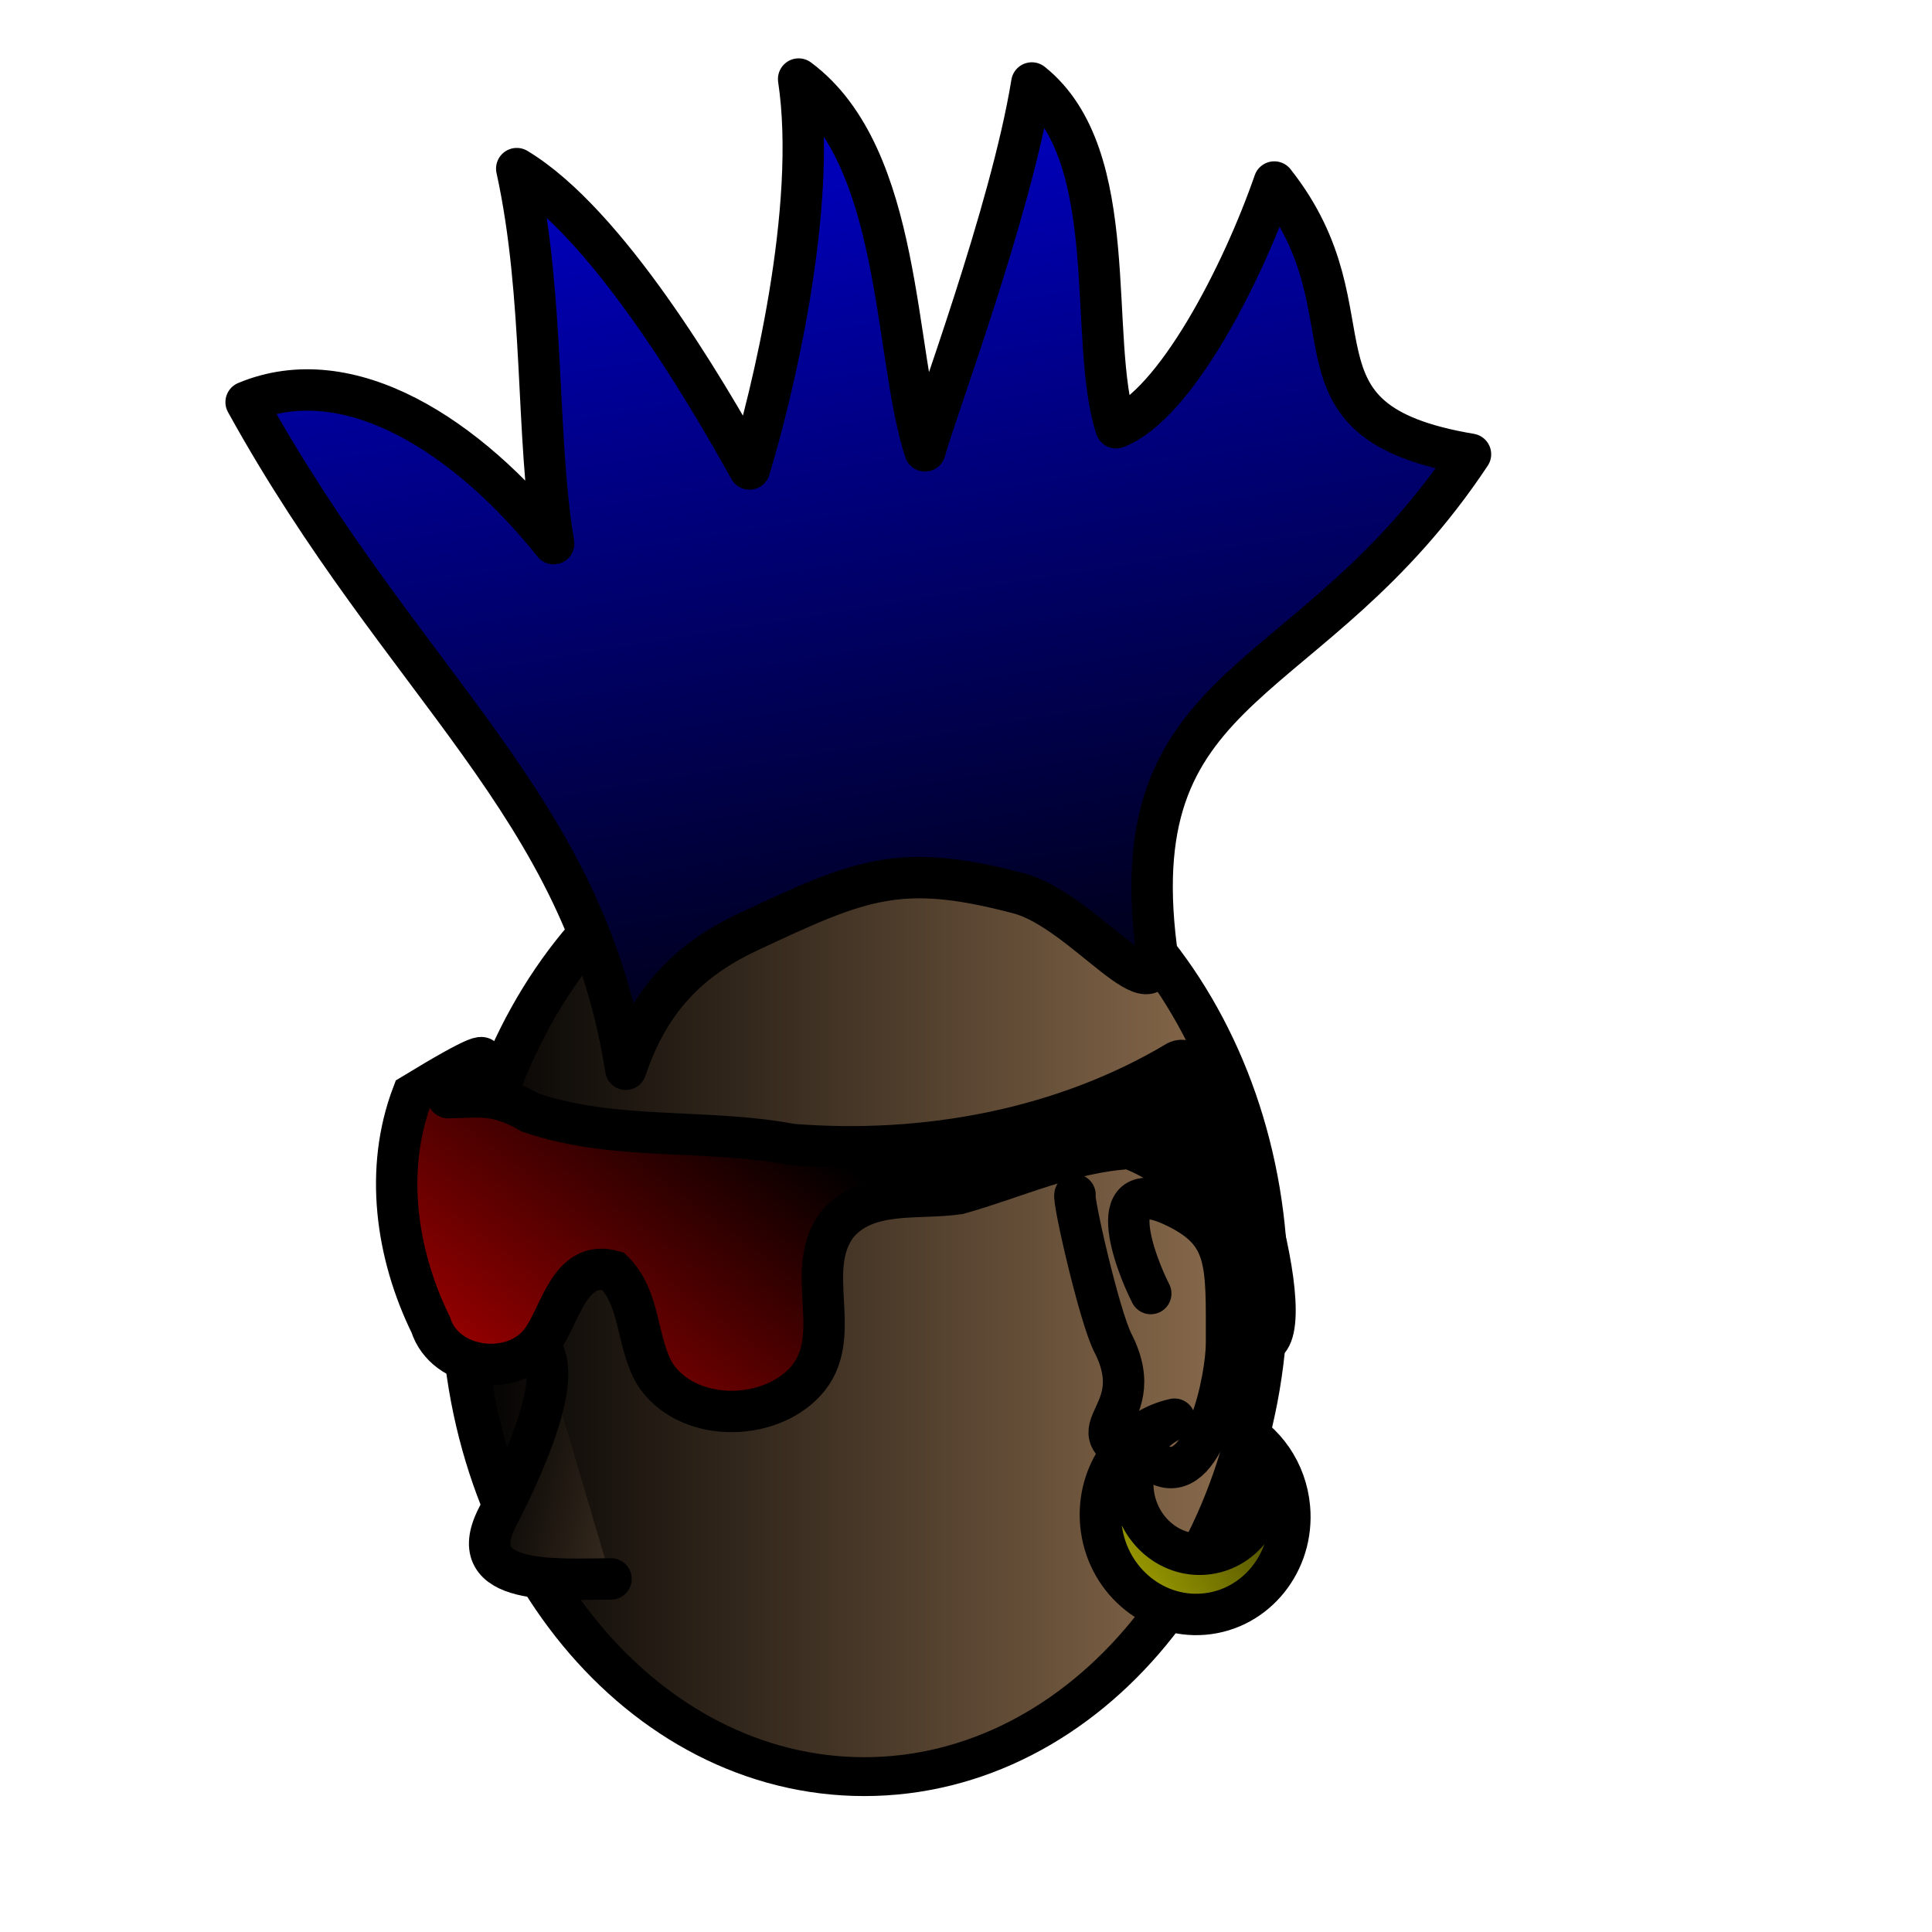
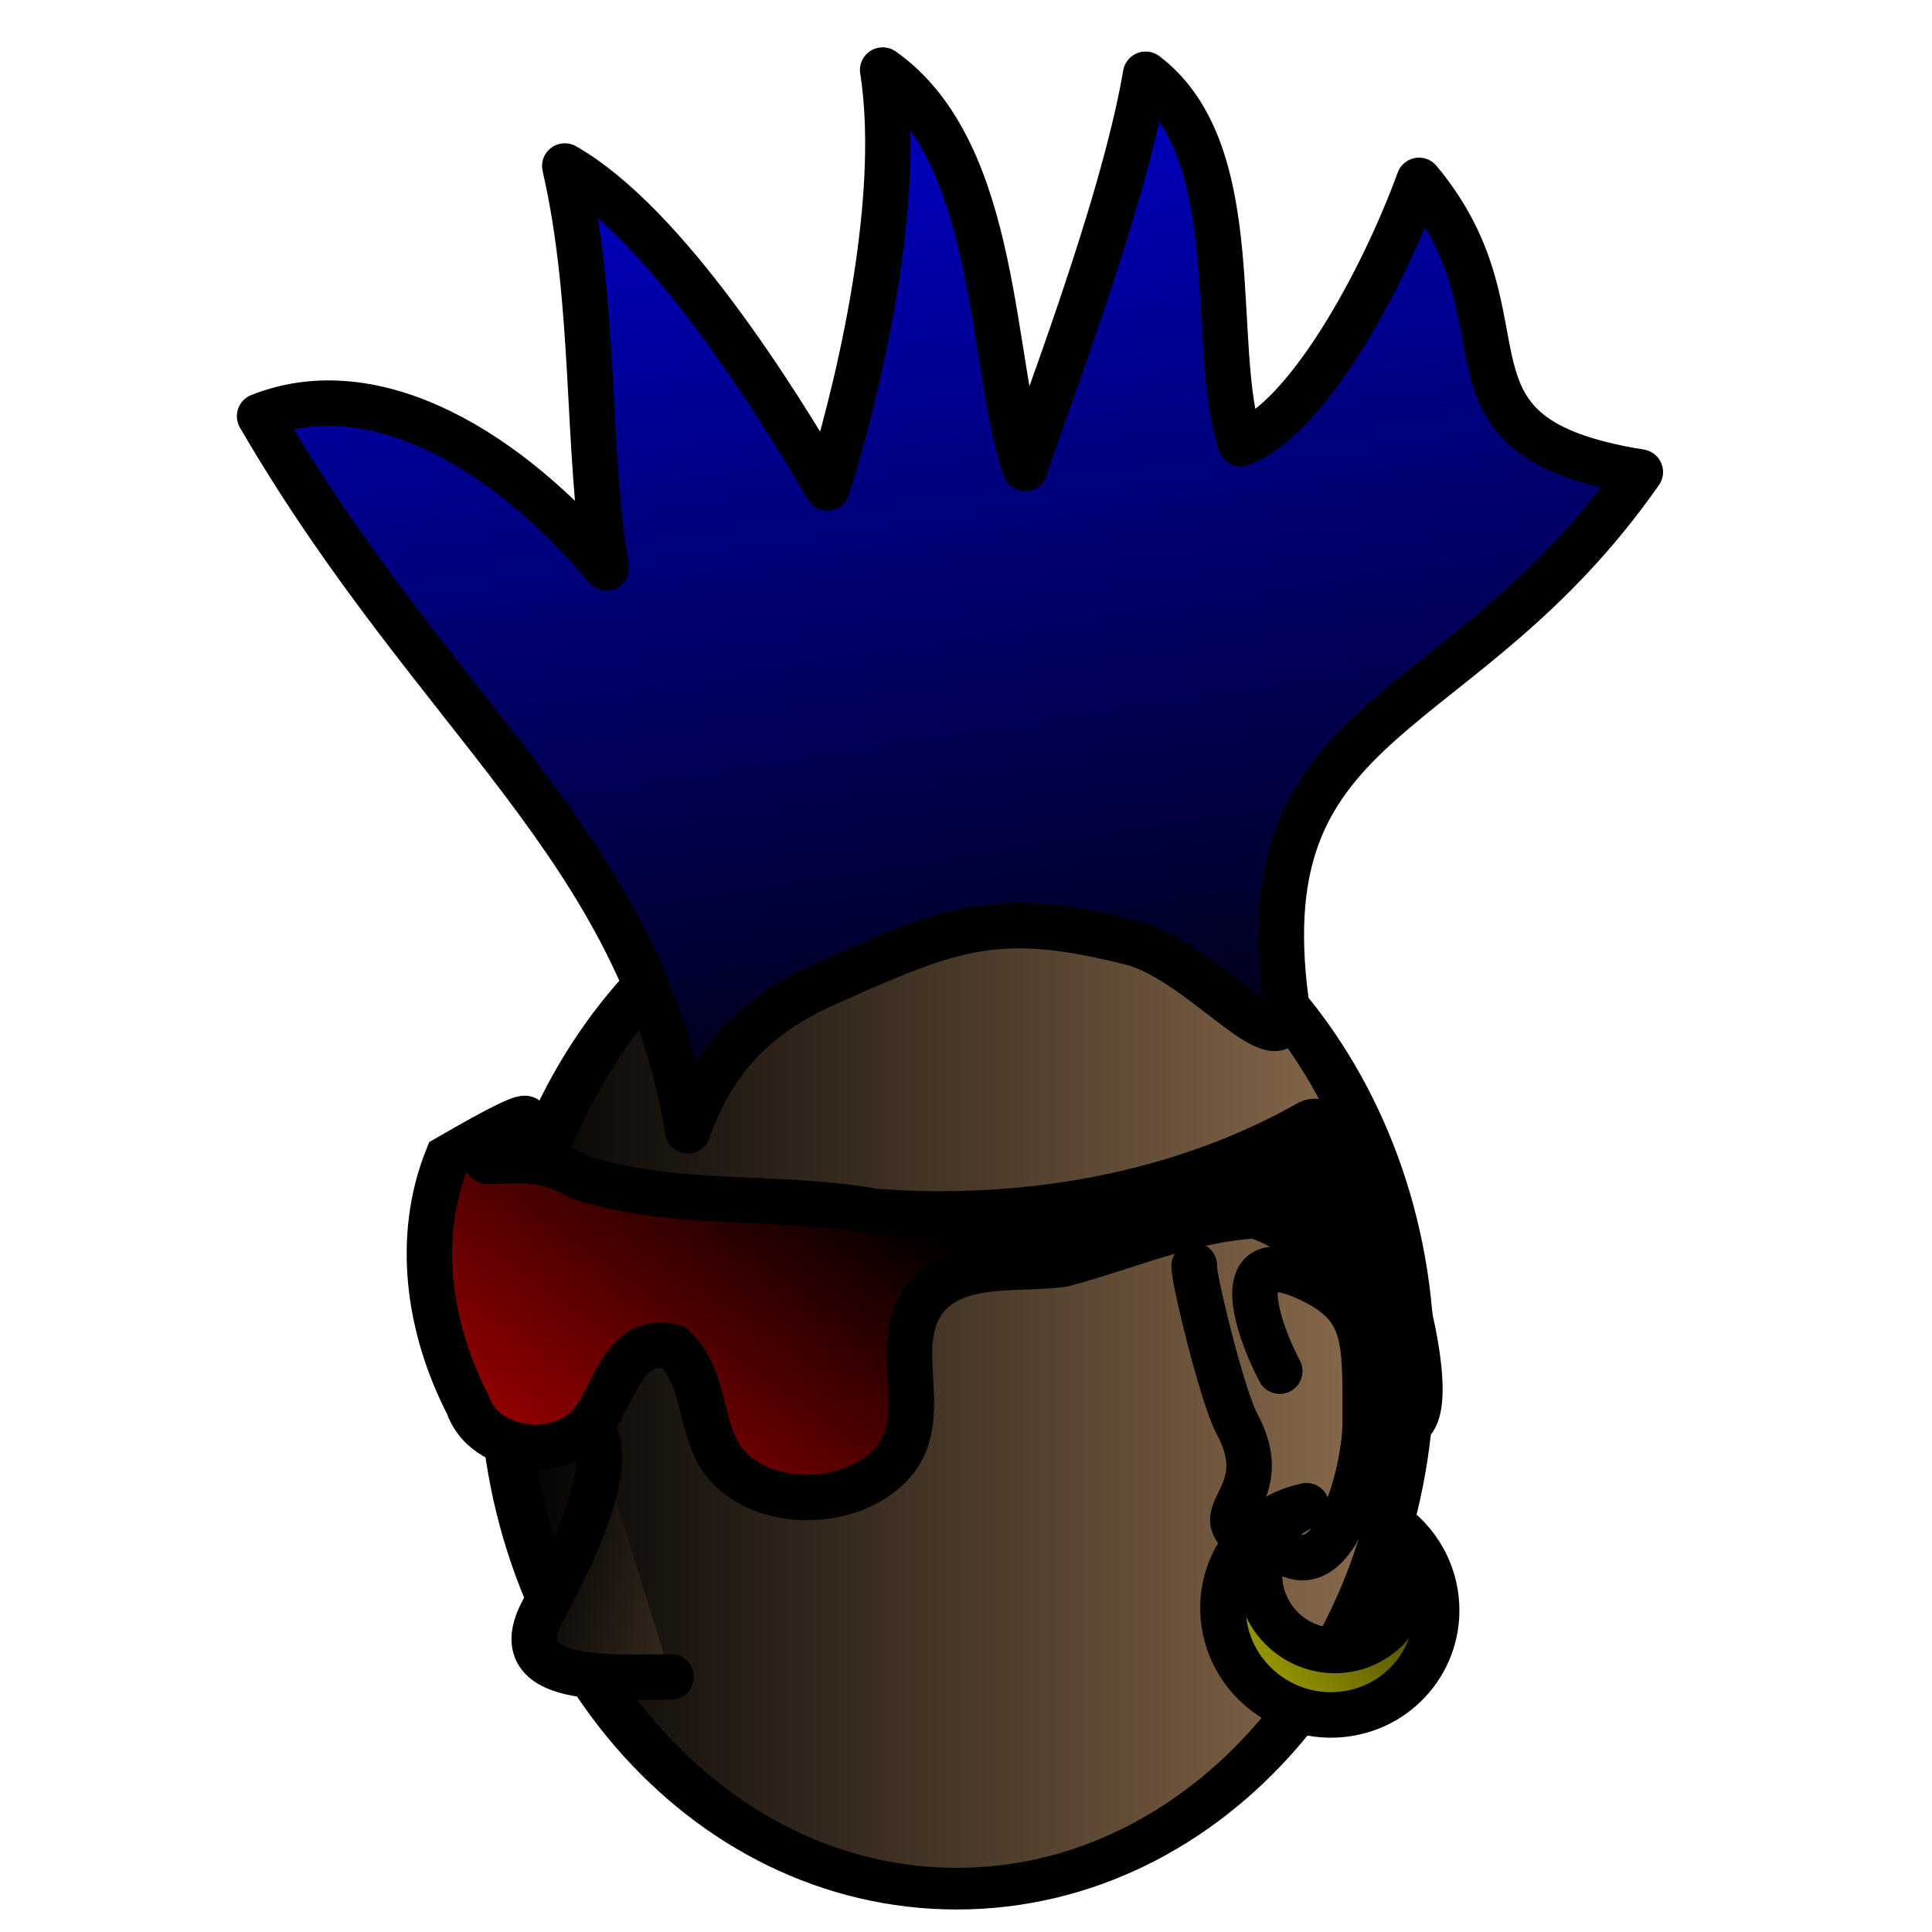
- <svg xmlns="http://www.w3.org/2000/svg" xmlns:xlink="http://www.w3.org/1999/xlink" width="700pt" height="700pt" id="svg36220" version="1.0">
+ <svg xmlns="http://www.w3.org/2000/svg" xmlns:xlink="http://www.w3.org/1999/xlink" width="100" height="100" id="svg36220" version="1.0">
  <defs id="defs36222">
    <linearGradient id="linearGradient4087">
      <stop style="stop-color:#000000;stop-opacity:1;" offset="0" id="stop4089" />
      <stop style="stop-color:#c0c000;stop-opacity:1;" offset="1" id="stop4091" />
    </linearGradient>
    <linearGradient id="linearGradient4071">
      <stop style="stop-color:#000000;stop-opacity:1;" offset="0" id="stop4073" />
      <stop style="stop-color:#c00000;stop-opacity:1;" offset="1" id="stop4075" />
    </linearGradient>
    <linearGradient id="linearGradient2977">
      <stop style="stop-color:black;stop-opacity:1;" offset="0" id="stop2979" />
      <stop style="stop-color:lime;stop-opacity:1;" offset="1" id="stop2981" />
    </linearGradient>
    <linearGradient id="linearGradient2908">
      <stop style="stop-color:#000000;stop-opacity:1;" offset="0" id="stop2910" />
      <stop style="stop-color:#0000c0;stop-opacity:1;" offset="1" id="stop2912" />
    </linearGradient>
    <linearGradient id="linearGradient3099">
      <stop style="stop-color:#000000;stop-opacity:1;" offset="0" id="stop3101" />
      <stop style="stop-color:#907050;stop-opacity:1;" offset="1" id="stop3103" />
    </linearGradient>
    <linearGradient xlink:href="#linearGradient3099" id="linearGradient3105" x1="721.622" y1="220.042" x2="586.808" y2="554.597" gradientUnits="userSpaceOnUse" />
    <linearGradient xlink:href="#linearGradient3099" id="linearGradient2366" gradientUnits="userSpaceOnUse" x1="721.622" y1="220.042" x2="541.266" y2="599.38" />
-     <linearGradient xlink:href="#linearGradient2908" id="linearGradient2914" x1="439.211" y1="778.758" x2="358.421" y2="144.516" gradientUnits="userSpaceOnUse" gradientTransform="matrix(0.597709,0,0,0.768403,155.2065,-45.70692)" />
+     <linearGradient xlink:href="#linearGradient2908" id="linearGradient2914" x1="439.211" y1="778.758" x2="358.421" y2="144.516" gradientUnits="userSpaceOnUse" gradientTransform="matrix(7.221618e-2,0,0,8.8197988e-2,17.82493,-6.002515)" />
    <linearGradient xlink:href="#linearGradient3099" id="linearGradient2975" x1="432.667" y1="411.333" x2="634.667" y2="478" gradientUnits="userSpaceOnUse" gradientTransform="matrix(-0.709936,-0.341975,-0.306873,0.712922,1841.67,361.9192)" />
    <linearGradient xlink:href="#linearGradient2977" id="linearGradient2983" x1="266.054" y1="588.673" x2="548.098" y2="789.982" gradientUnits="userSpaceOnUse" gradientTransform="matrix(-0.709936,-0.341975,-0.306873,0.712922,1841.67,361.9192)" />
    <linearGradient xlink:href="#linearGradient2977" id="linearGradient2993" x1="86.189" y1="245.658" x2="192.446" y2="150.666" gradientUnits="userSpaceOnUse" gradientTransform="matrix(-0.792969,0.478177,0.501923,0.829668,1342.988,-121.9422)" />
    <linearGradient xlink:href="#linearGradient3099" id="linearGradient4056" x1="156.278" y1="889.142" x2="588.542" y2="889.142" gradientUnits="userSpaceOnUse" />
-     <linearGradient xlink:href="#linearGradient4071" id="linearGradient4077" x1="313.562" y1="578.415" x2="153.285" y2="785.553" gradientUnits="userSpaceOnUse" gradientTransform="matrix(0.914953,0,0,0.894418,44.07221,-13.58629)" />
+     <linearGradient xlink:href="#linearGradient4071" id="linearGradient4077" x1="313.562" y1="578.415" x2="153.285" y2="785.553" gradientUnits="userSpaceOnUse" gradientTransform="matrix(0.1105461,0,0,0.1026621,4.397505,-2.315673)" />
    <linearGradient xlink:href="#linearGradient4087" id="linearGradient4093" x1="408.667" y1="841.667" x2="524.667" y2="841.667" gradientUnits="userSpaceOnUse" />
-     <linearGradient xlink:href="#linearGradient4087" id="linearGradient4098" gradientUnits="userSpaceOnUse" x1="563.045" y1="790.13" x2="393.396" y2="883.638" gradientTransform="matrix(0.911511,-7.75182e-2,7.929804e-2,0.891052,85.25759,18.45794)" />
-     <linearGradient xlink:href="#linearGradient3099" id="linearGradient4106" x1="192.93" y1="788.826" x2="404.993" y2="835.966" gradientUnits="userSpaceOnUse" gradientTransform="matrix(0.914953,0,0,0.894418,52.69838,3.278923)" />
+     <linearGradient xlink:href="#linearGradient4087" id="linearGradient4098" gradientUnits="userSpaceOnUse" x1="563.045" y1="790.13" x2="393.396" y2="883.638" gradientTransform="matrix(0.1101303,-8.8976088e-3,9.580919e-3,0.1022758,9.373591,1.362389)" />
+     <linearGradient xlink:href="#linearGradient3099" id="linearGradient4106" x1="192.93" y1="788.826" x2="404.993" y2="835.966" gradientUnits="userSpaceOnUse" gradientTransform="matrix(0.1105461,0,0,0.1026621,5.43973,-0.3798724)" />
  </defs>
  <g id="layer1">
-     <path style="fill:url(#linearGradient4056);fill-opacity:1;stroke:#000000;stroke-width:23.285;stroke-linecap:round;stroke-linejoin:round;stroke-miterlimit:4;stroke-dasharray:none;stroke-opacity:1" id="path3173" d="M 584.542 889.142 A 212.132 292.271 0 1 1  160.278,889.142 A 212.132 292.271 0 1 1  584.542 889.142 z" transform="matrix(0.914876,0,0,0.806401,76.82154,-94.4169)" />
-     <path style="fill:url(#linearGradient2914);fill-opacity:1;fill-rule:evenodd;stroke:#000000;stroke-width:20;stroke-linecap:round;stroke-linejoin:round;stroke-miterlimit:4;stroke-dasharray:none;stroke-opacity:1" d="M 302.31,516.556 C 282.588,388.817 194.833,331.785 118.899,194.266 C 168.903,173.397 226.18,210.955 267.467,262.633 C 258.766,210.828 263.287,143.599 249.639,81.46 C 293.204,107.619 340.559,187.75 362.074,226.587 C 372.664,191.751 395.218,100.682 385.816,38.189 C 436.29,75.714 431.589,171.39 446.849,217.814 C 451.376,200.417 488.241,102.94 498.471,40.09 C 542.78,75.493 525.096,163.657 539.16,206.648 C 567.634,195.721 600.011,132.914 615.597,87.936 C 666.963,152.965 615.037,203.404 710.384,219.449 C 633.608,335.114 541.922,325.345 558.554,457.643 C 560.891,494.533 523.789,439.956 492.228,431.604 C 434.645,416.365 415.828,424.684 361.49,450.155 C 333.106,463.46 313.61,482.83 302.31,516.556 z " id="path2899" />
-     <path style="fill:url(#linearGradient4077);fill-opacity:1;fill-rule:evenodd;stroke:#000000;stroke-width:20;stroke-linecap:butt;stroke-linejoin:miter;stroke-miterlimit:4;stroke-dasharray:none;stroke-opacity:1" d="M 199.345,528.698 C 266.523,487.819 211.702,530.286 216.614,530.267 C 230.581,530.215 239.28,527.559 256.038,537.427 C 296.74,551.386 340.731,544.959 382.539,552.893 C 446.77,557.982 513.459,545.825 568.819,512.74 C 588.382,503.747 627.566,631.215 612.635,647.601 C 599.92,662.053 605.095,576.46 545.551,554.8 C 516.769,556.484 490.425,568.988 463.164,576.652 C 443.372,579.595 418.599,574.438 404.319,591.702 C 387.59,614.285 408.723,646.081 388.964,667.543 C 370.433,687.433 331.16,687.131 316.158,663.383 C 307.298,647.809 309.629,627.347 296.217,614.062 C 274.787,608.025 270.757,635.867 261.28,648.145 C 247.679,665.775 215.021,661.65 208.093,639.984 C 191.315,605.729 185.592,564.899 199.345,528.698 z " id="path4058" />
-     <path style="fill:url(#linearGradient4106);fill-opacity:1;fill-rule:evenodd;stroke:#000000;stroke-width:20;stroke-linecap:round;stroke-linejoin:round;stroke-miterlimit:4;stroke-dasharray:none;stroke-opacity:1" d="M 263.138,654.712 C 270.003,673.114 249.469,714.955 240.264,732.952 C 222.905,766.889 270.503,762.766 295.161,762.766" id="path4079" />
-     <path style="fill:none;fill-opacity:0.75;fill-rule:evenodd;stroke:#000000;stroke-width:0.937px;stroke-linecap:butt;stroke-linejoin:miter;stroke-opacity:1" d="M 936.02,941.499 C 935.555,942.43 936.02,943.582 936.02,941.499 z " id="path4081" />
-     <path style="fill:none;fill-opacity:0.75;fill-rule:evenodd;stroke:#000000;stroke-width:20;stroke-linecap:round;stroke-linejoin:round;stroke-miterlimit:4;stroke-dasharray:none;stroke-opacity:1" d="M 519.324,577.196 C 518.198,579.398 531.067,635.931 537.624,648.75 C 557.996,688.579 507.764,690.697 562.022,708.377 C 582.178,714.945 592.521,666.043 592.521,648.75 C 592.521,610.081 593.833,595.726 568.122,583.159 C 531.268,565.146 548.308,610.01 555.923,624.899" id="path4083" />
-     <path style="fill:url(#linearGradient4098);fill-opacity:1;stroke:#000000;stroke-width:20;stroke-linecap:round;stroke-linejoin:round;stroke-miterlimit:4;stroke-dasharray:none;stroke-opacity:1" d="M 567.383,685.592 C 545.227,690.474 529.633,711.935 531.785,736.118 C 534.12,762.351 556.433,781.914 581.591,779.774 C 606.749,777.635 625.271,754.599 622.936,728.367 C 621.371,710.781 610.846,696.208 596.486,689.149 C 604.34,694.685 609.872,703.794 610.82,714.443 C 612.47,732.989 599.591,749.262 582.079,750.751 C 564.567,752.24 549.006,738.386 547.356,719.84 C 545.994,704.54 554.525,690.77 567.383,685.592 z " id="path4085" />
+     <path style="fill:url(#linearGradient4056);fill-opacity:1;stroke:#000000;stroke-width:23.285;stroke-linecap:round;stroke-linejoin:round;stroke-miterlimit:4;stroke-dasharray:none;stroke-opacity:1" id="path3173" d="M 584.542,889.142 A 212.132,292.271 0 1 1 160.278,889.142 A 212.132,292.271 0 1 1 584.542,889.142 z" transform="matrix(0.1105368,0,0,9.2559436e-2,8.35432,-11.59348)" />
+     <path style="fill:url(#linearGradient2914);fill-opacity:1;fill-rule:evenodd;stroke:#000000;stroke-width:2.355;stroke-linecap:round;stroke-linejoin:round;stroke-miterlimit:4;stroke-dasharray:none;stroke-opacity:1" d="M 35.598,58.534 C 33.215,43.873 22.613,37.326 13.438,21.542 C 19.48,19.146 26.4,23.457 31.388,29.389 C 30.337,23.443 30.883,15.726 29.234,8.594 C 34.498,11.596 40.22,20.794 42.819,25.252 C 44.098,21.253 46.824,10.8 45.688,3.627 C 51.786,7.934 51.218,18.916 53.062,24.245 C 53.609,22.248 58.063,11.059 59.299,3.845 C 64.652,7.909 62.516,18.028 64.215,22.963 C 67.655,21.709 71.567,14.5 73.45,9.337 C 79.656,16.801 73.382,22.591 84.902,24.432 C 75.626,37.708 64.548,36.587 66.558,51.772 C 66.84,56.007 62.358,49.742 58.544,48.784 C 51.587,47.035 49.314,47.989 42.748,50.913 C 39.319,52.44 36.964,54.663 35.598,58.534 z" id="path2899" />
+     <path style="fill:url(#linearGradient4077);fill-opacity:1;fill-rule:evenodd;stroke:#000000;stroke-width:2.355;stroke-linecap:butt;stroke-linejoin:miter;stroke-miterlimit:4;stroke-dasharray:none;stroke-opacity:1" d="M 23.158,59.928 C 31.274,55.236 24.651,60.11 25.244,60.108 C 26.932,60.102 27.983,59.797 30.008,60.93 C 34.925,62.532 40.24,61.795 45.292,62.705 C 53.052,63.289 61.11,61.894 67.798,58.097 C 70.162,57.064 74.896,71.695 73.092,73.576 C 71.556,75.235 72.181,65.41 64.987,62.924 C 61.509,63.117 58.327,64.553 55.033,65.432 C 52.641,65.77 49.648,65.178 47.923,67.16 C 45.902,69.752 48.455,73.402 46.068,75.865 C 43.829,78.148 39.084,78.113 37.271,75.387 C 36.201,73.6 36.482,71.251 34.862,69.726 C 32.273,69.033 31.786,72.229 30.641,73.638 C 28.998,75.662 25.052,75.189 24.215,72.702 C 22.188,68.77 21.496,64.083 23.158,59.928 z" id="path4058" />
+     <path style="fill:url(#linearGradient4106);fill-opacity:1;fill-rule:evenodd;stroke:#000000;stroke-width:2.355;stroke-linecap:round;stroke-linejoin:round;stroke-miterlimit:4;stroke-dasharray:none;stroke-opacity:1" d="M 30.865,74.392 C 31.695,76.504 29.214,81.307 28.102,83.373 C 26.004,87.268 31.755,86.795 34.734,86.795" id="path4079" />
+     <path style="fill:none;fill-opacity:0.75;fill-rule:evenodd;stroke:#000000;stroke-width:0.11px;stroke-linecap:butt;stroke-linejoin:miter;stroke-opacity:1" d="M 112.164,107.31 C 112.108,107.417 112.164,107.549 112.164,107.31 z" id="path4081" />
+     <path style="fill:none;fill-opacity:0.75;fill-rule:evenodd;stroke:#000000;stroke-width:2.355;stroke-linecap:round;stroke-linejoin:round;stroke-miterlimit:4;stroke-dasharray:none;stroke-opacity:1" d="M 61.818,65.495 C 61.682,65.748 63.237,72.237 64.029,73.708 C 66.491,78.28 60.421,78.523 66.977,80.552 C 69.412,81.306 70.662,75.693 70.662,73.708 C 70.662,69.269 70.821,67.622 67.714,66.179 C 63.261,64.112 65.32,69.261 66.24,70.97" id="path4083" />
+     <path style="fill:url(#linearGradient4098);fill-opacity:1;stroke:#000000;stroke-width:2.355;stroke-linecap:round;stroke-linejoin:round;stroke-miterlimit:4;stroke-dasharray:none;stroke-opacity:1" d="M 67.625,77.937 C 64.948,78.497 63.064,80.96 63.324,83.736 C 63.606,86.747 66.302,88.993 69.341,88.747 C 72.381,88.501 74.619,85.857 74.337,82.846 C 74.148,80.828 72.876,79.155 71.141,78.345 C 72.09,78.98 72.758,80.026 72.873,81.248 C 73.072,83.377 71.516,85.245 69.4,85.416 C 67.284,85.587 65.404,83.996 65.205,81.868 C 65.041,80.112 66.071,78.531 67.625,77.937 z" id="path4085" />
  </g>
</svg>
